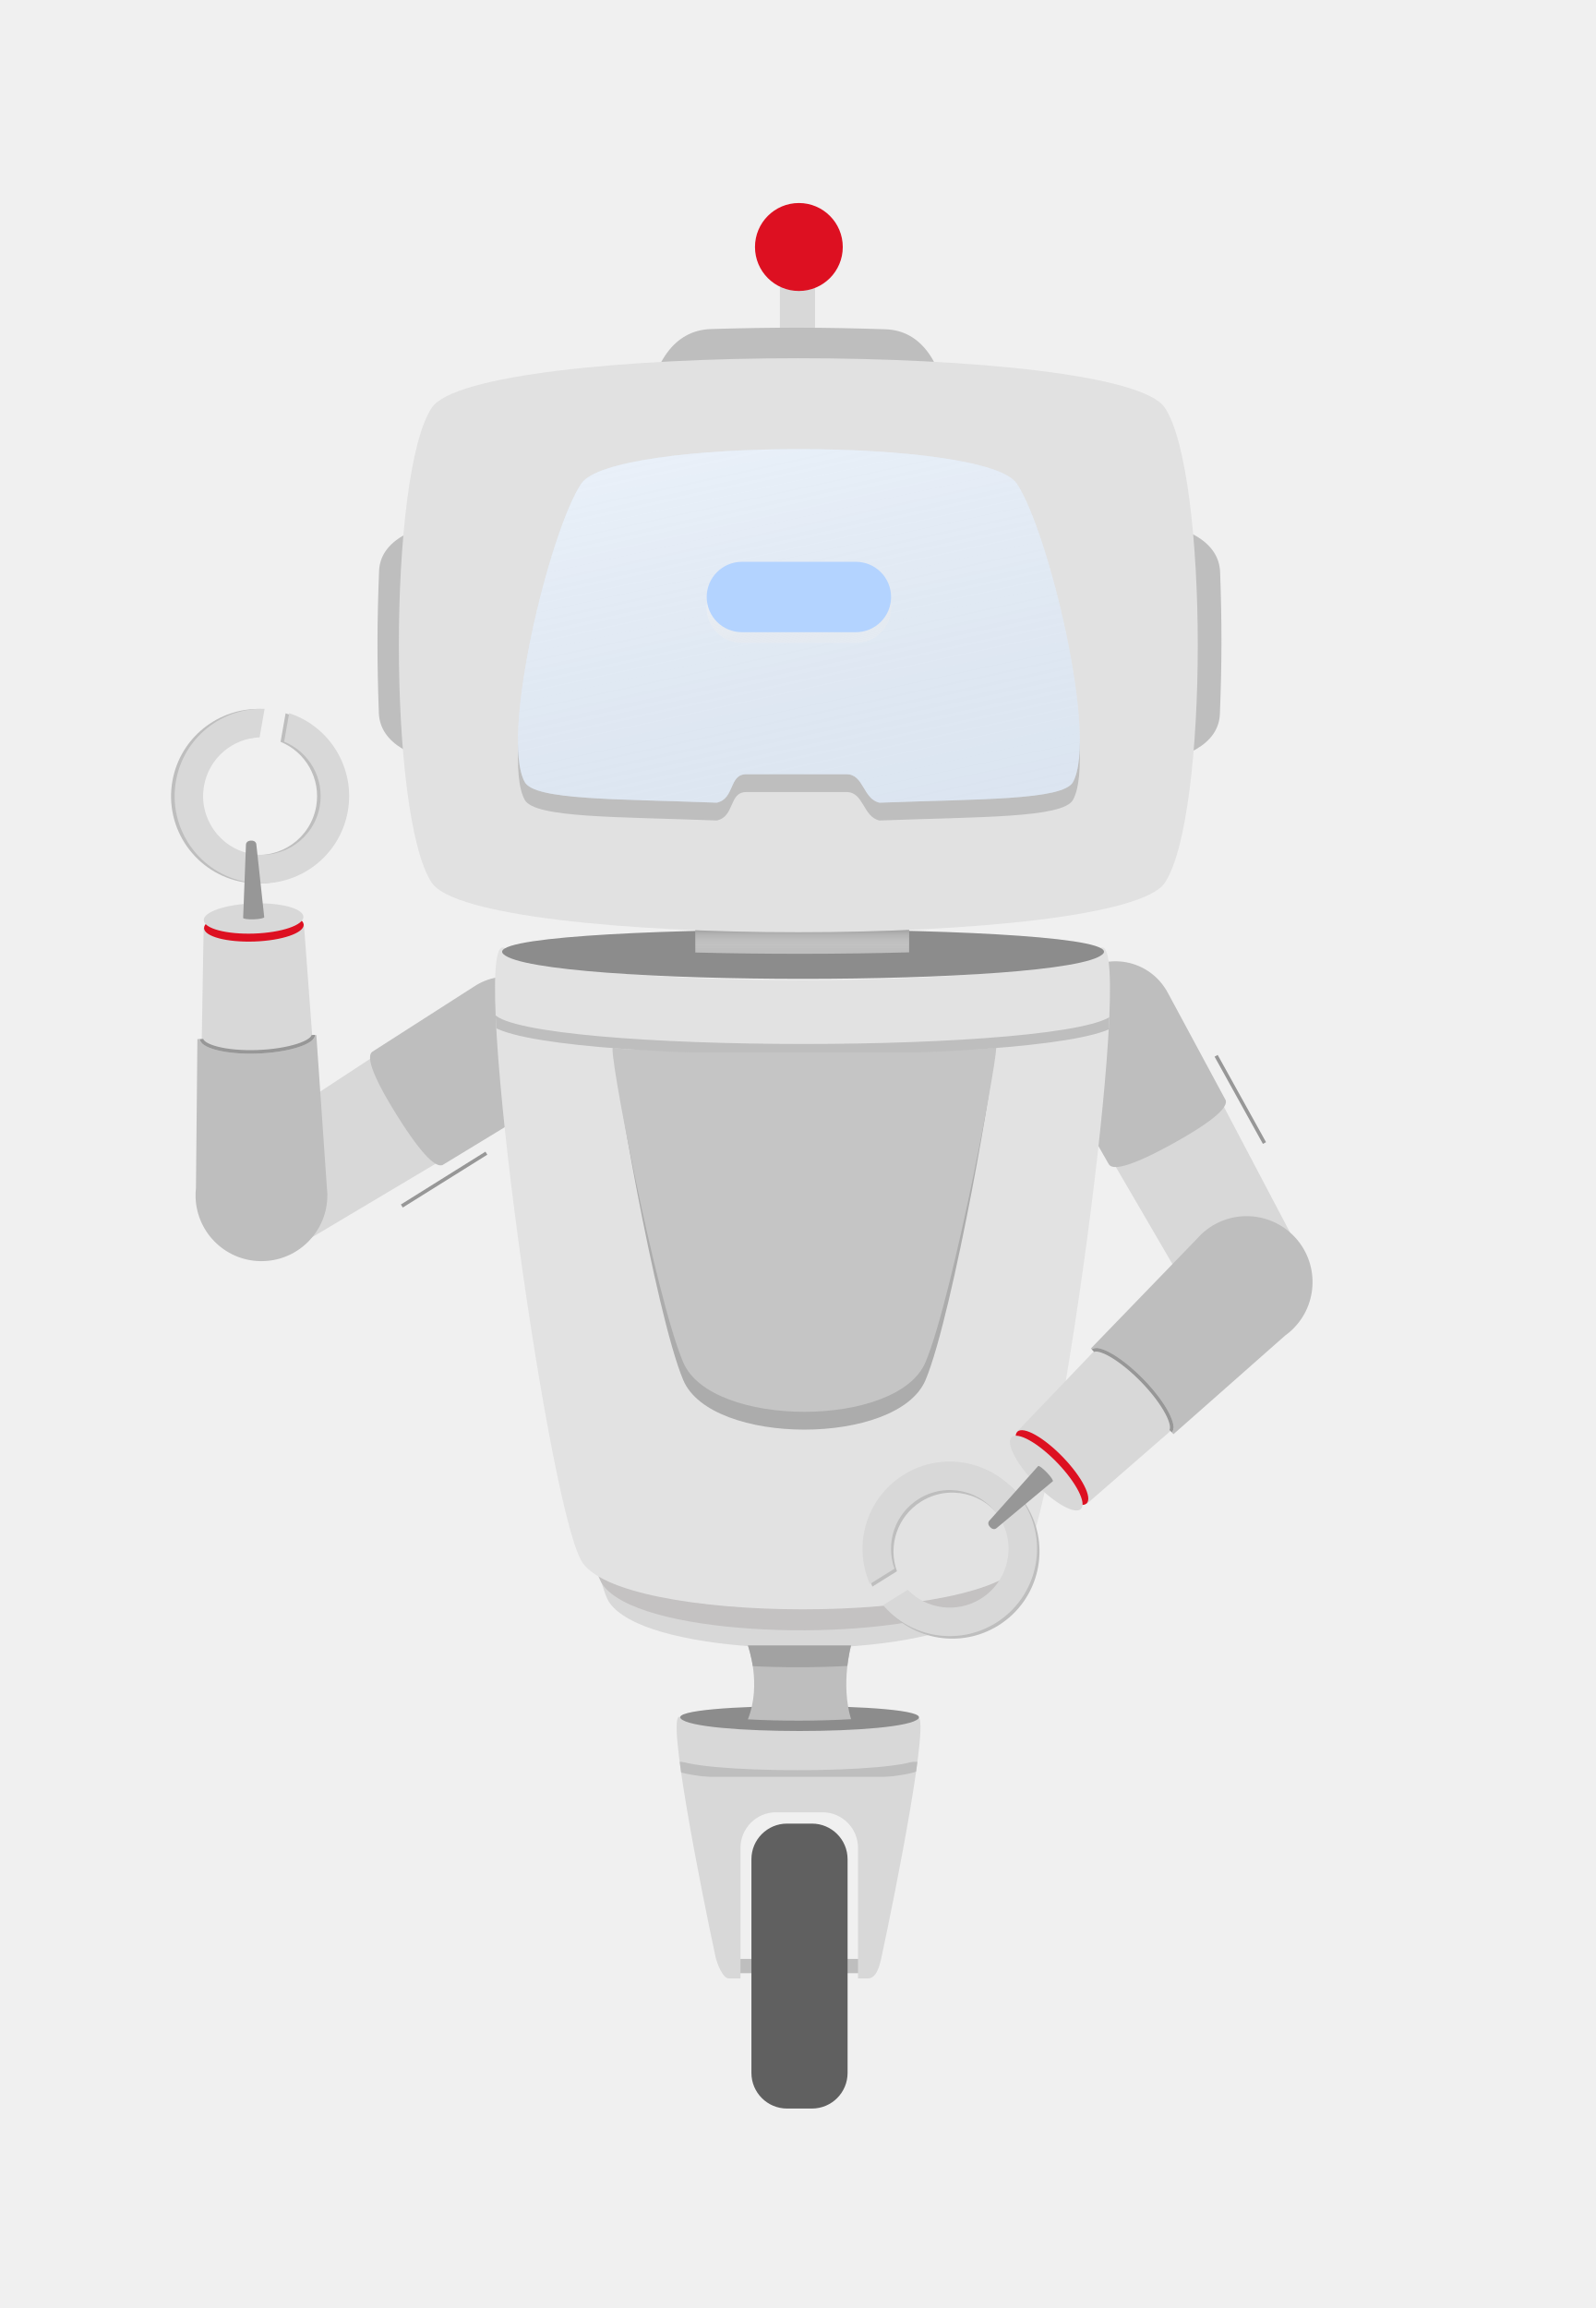
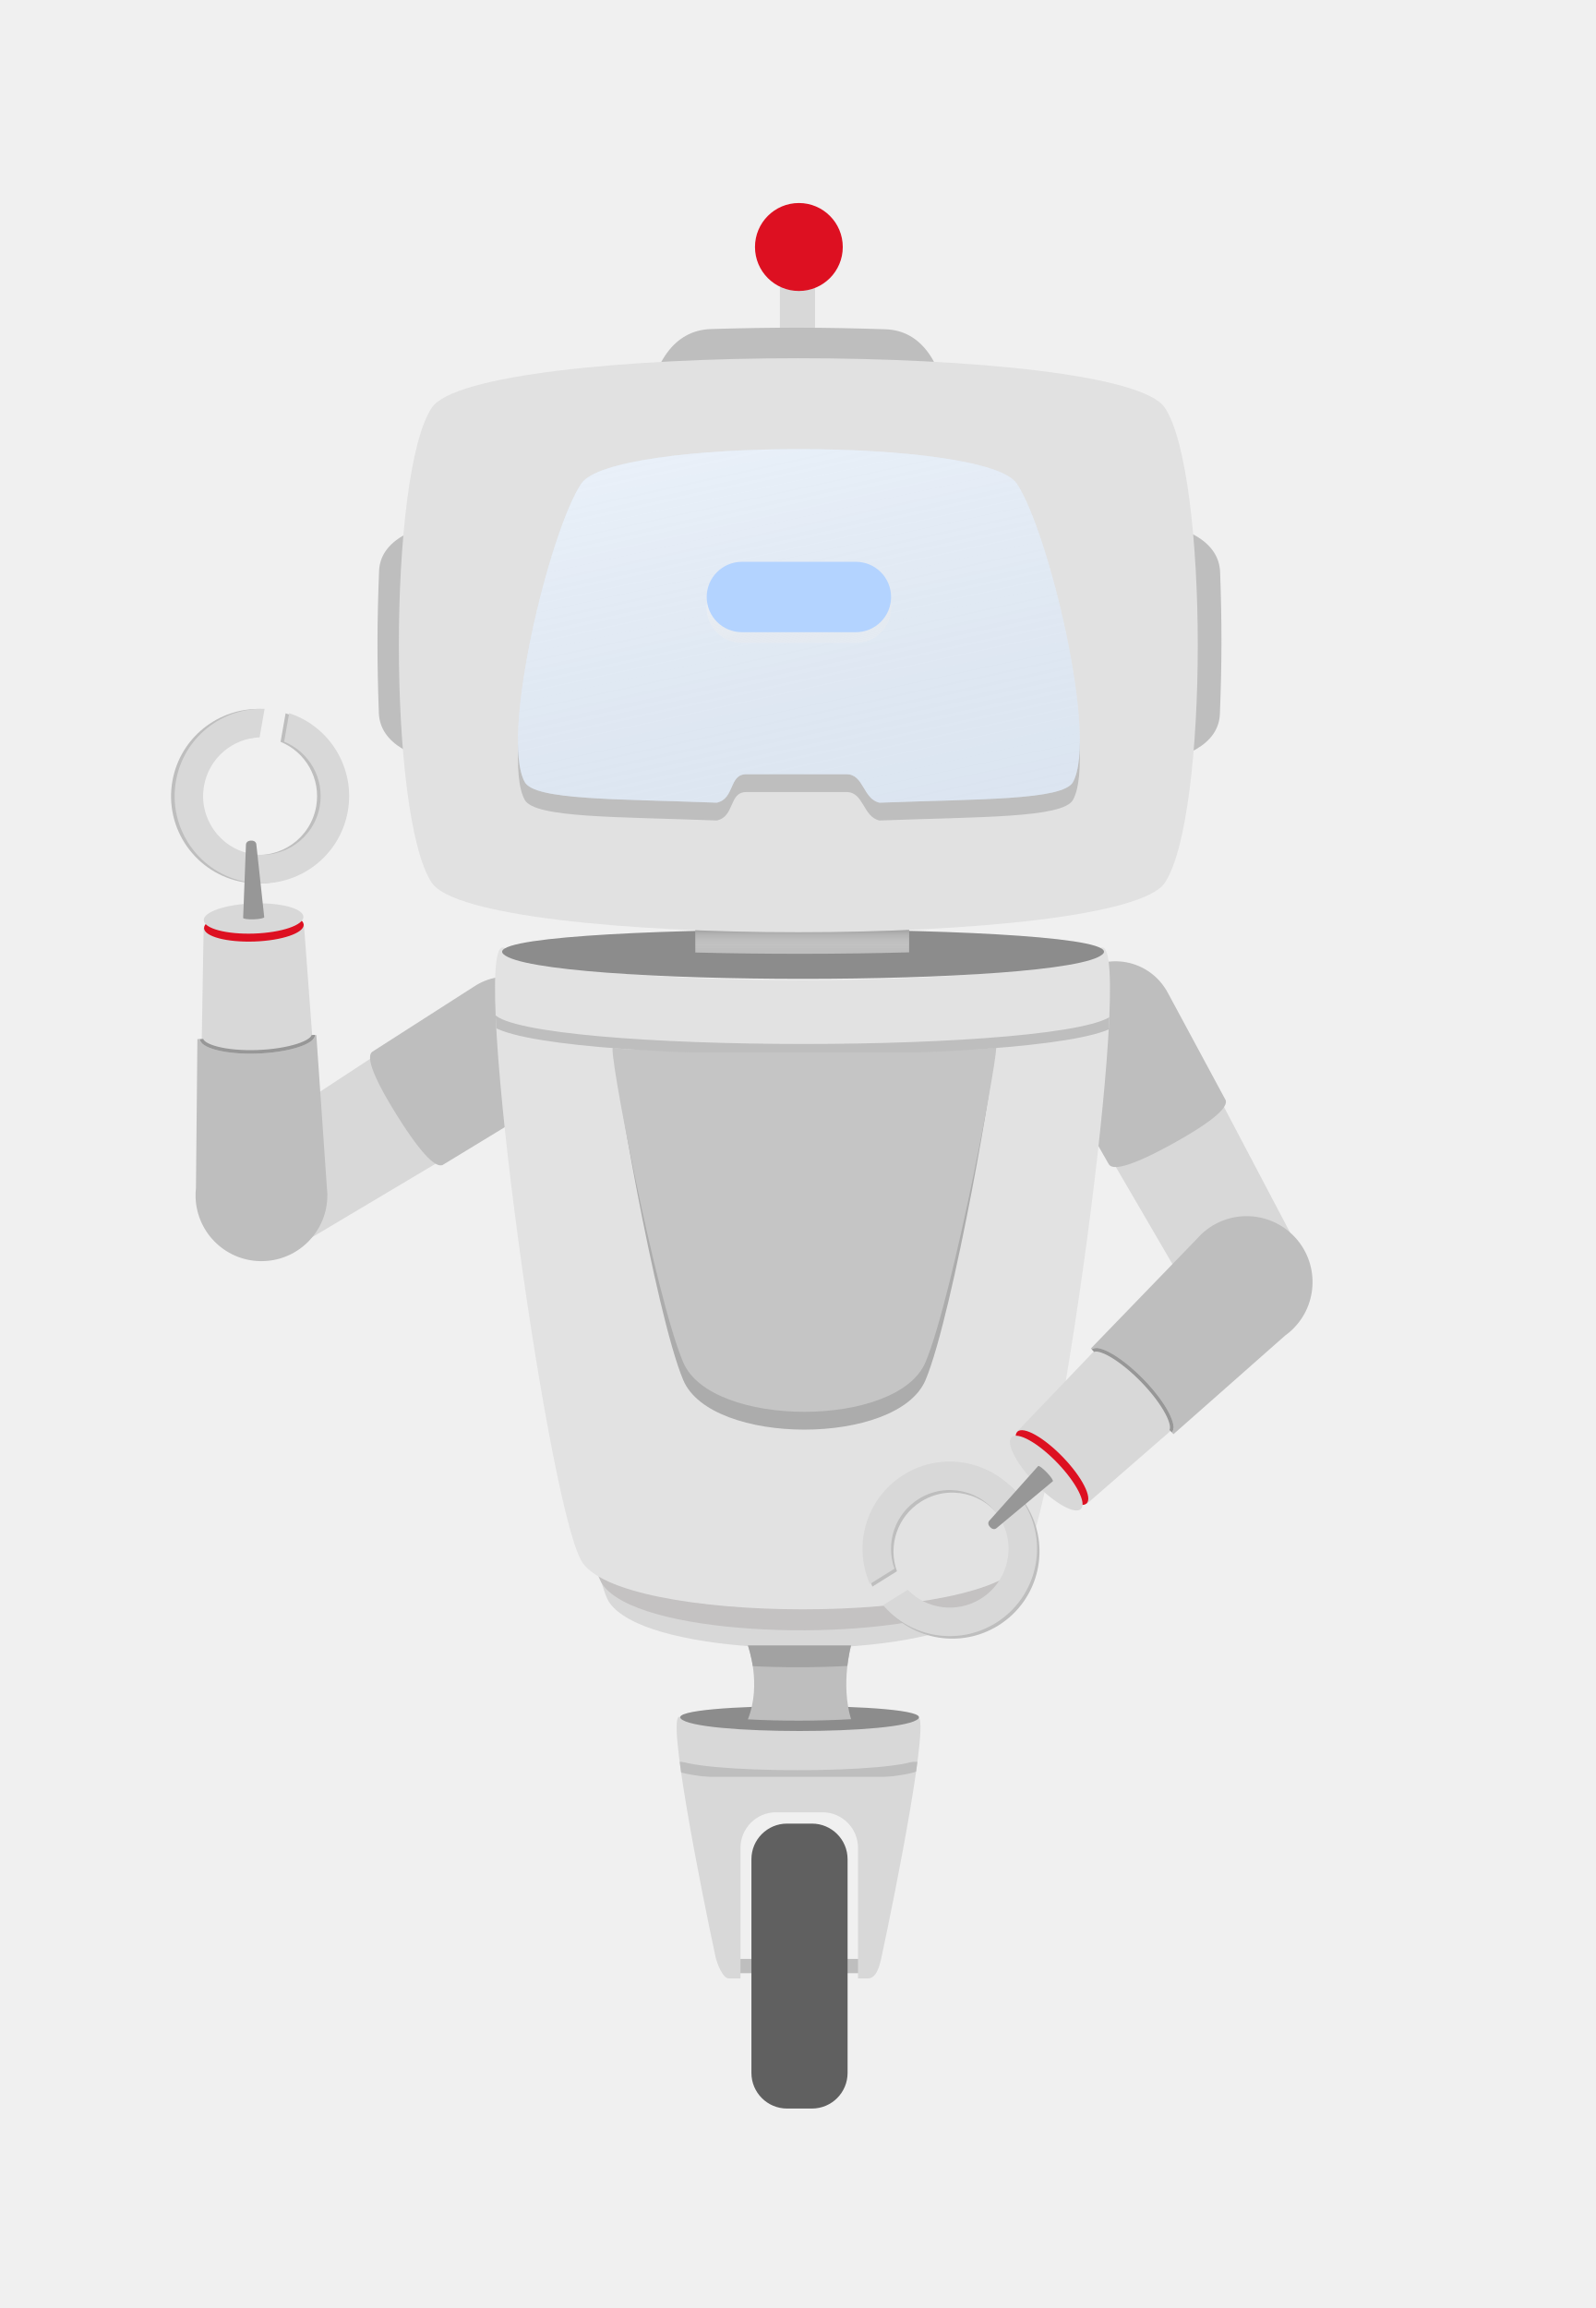
<svg xmlns="http://www.w3.org/2000/svg" xmlns:xlink="http://www.w3.org/1999/xlink" width="448px" height="648px" viewBox="0 0 448 648" version="1.1" id="svg2">
  <rect style="fill:#ffffff;fill-opacity:1;stroke:none" id="rect4029" width="1748.162" height="617.294" x="-2887.51" y="-201.794" />
  <rect style="fill:#c4dbfa;fill-opacity:1;stroke:none;stroke-width:0.722;stroke-linejoin:round;stroke-miterlimit:4;stroke-opacity:1;stroke-dasharray:none;stroke-dashoffset:0" id="rect3505" width="279.278" height="279.278" x="876.343" y="798.228" />
  <defs id="defs8">
    <path d="M169.468,0.574 C180.979,-10.905 158.707,153.423 148.734,171.947 C139.3,190.471 33.562,190.471 24.11,171.947 C14.119,153.423 -8.311,-10.905 3.211,0.574 C14.4,12.052 158.291,12.052 169.468,0.574 Z" id="path-1" />
    <linearGradient x1="50%" y1="5.479%" x2="50%" y2="91.4%" id="linearGradient-3">
      <stop stop-color="#0B0B0B" stop-opacity="0.733" offset="0%" id="stop12" />
      <stop stop-color="#FFFFFF" stop-opacity="0" offset="100%" id="stop14" />
    </linearGradient>
    <path d="M116.278,0.696 C116.278,0.696 116.278,12.425 116.278,12.379 C96.829,12.915 75.782,12.93 56.242,12.425 C56.242,12.425 56.242,0.696 56.242,0.696 C56.242,0.696 116.278,0.696 116.278,0.696 Z" id="path-4" />
    <linearGradient x1="2.984%" y1="-31.577%" x2="82.217%" y2="197.838%" id="linearGradient-5">
      <stop stop-color="#FFFFFF" stop-opacity="0.5" offset="0%" id="stop18" />
      <stop stop-color="#A9A9A9" stop-opacity="0.126" offset="100%" id="stop20" />
    </linearGradient>
    <path d="M179.515,78.801 C171.053,65.861 65.695,65.861 57.221,78.801 C48.471,91.741 34.276,149.652 41.36,162.592 C44.23,167.698 67.433,167.285 95.258,168.362 C100.386,167.285 98.594,160.379 103.556,160.379 L131.712,160.379 C136.586,160.379 136.261,167.301 140.964,168.37 C168.885,167.301 192.404,167.711 195.287,162.592 C202.383,149.652 188.253,91.741 179.515,78.801 Z" id="path-6" />
    <linearGradient x1="2.984%" y1="-31.577%" x2="104.67%" y2="114.738%" id="linearGradient-7">
      <stop stop-color="#FFFFFF" stop-opacity="0.5" offset="0%" id="stop24" />
      <stop stop-color="#A9A9A9" stop-opacity="0.126" offset="100%" id="stop26" />
    </linearGradient>
    <rect id="path-8" x="92.445" y="103.735" width="51.769" height="19.759" rx="9.88" />
    <path d="M49.295,62.981 C49.295,60.392 42.134,58.293 33.301,58.293 L33.301,58.293 C24.467,58.293 16.885,60.392 16.885,62.981" id="path-9" />
    <mask id="mask-10" maskContentUnits="userSpaceOnUse" maskUnits="objectBoundingBox" x="0" y="0" width="32.41" height="4.688" fill="white">
      <use xlink:href="#path-9" id="use31" />
    </mask>
    <path d="M49.295,62.981 C49.295,60.392 42.134,58.293 33.301,58.293 L33.301,58.293 C24.467,58.293 16.885,60.392 16.885,62.981" id="path-11" />
    <mask id="mask-12" maskContentUnits="userSpaceOnUse" maskUnits="objectBoundingBox" x="0" y="0" width="32.41" height="4.688" fill="white">
      <use xlink:href="#path-11" id="use35" />
    </mask>
    <path d="M50.93,73.468 C51.892,73.468 52.823,73.468 53.717,73.468 C56.195,73.469 57.046,69.714 57.544,67.405 C61.533,48.881 71.533,-1.447 67.544,0.032 C63.554,1.511 4.912,1.511 0.922,0.032 C-3.067,-1.447 6.933,48.881 10.922,67.405 C11.287,69.1 12.909,73.471 14.642,73.468 C15.565,73.467 16.673,73.466 17.93,73.466 L17.93,36.821 C17.93,31.297 22.415,26.819 27.921,26.819 L40.94,26.819 C46.458,26.819 50.93,31.289 50.93,36.821 L50.93,73.468 Z" id="path-13" />
    <path d="M28.975,20.683 C19.588,21.219 9.43,21.235 2.20569945e-07,20.729 C4,10.73 -2.84217094e-14,1.15891985e-05 0,3.64548602e-06 C-2.84217094e-14,-4.36210903e-06 28.975,3.291814e-06 28.975,3.47835898e-06 C28.975,3.64548659e-06 25.97,10.73 28.975,20.683 Z" id="path-15" />
    <linearGradient xlink:href="#linearGradient-3" id="linearGradient3409" x1="38.721" y1="3.026" x2="38.721" y2="26.181" gradientTransform="scale(2.227718,0.4488898)" gradientUnits="userSpaceOnUse" />
    <linearGradient xlink:href="#linearGradient-5" id="linearGradient3411" x1="35.022" y1="47.588" x2="134.182" y2="334.702" gradientTransform="scale(1.260662,0.7932338)" gradientUnits="userSpaceOnUse" />
    <linearGradient xlink:href="#linearGradient-7" id="linearGradient3413" x1="58.067" y1="157.811" x2="90.589" y2="204.607" gradientTransform="scale(1.618647,0.6178)" gradientUnits="userSpaceOnUse" />
    <linearGradient xlink:href="#linearGradient-7" id="linearGradient3488" gradientUnits="userSpaceOnUse" gradientTransform="scale(1.618647,0.6178)" x1="58.067" y1="157.811" x2="90.589" y2="204.607" />
    <linearGradient xlink:href="#linearGradient-3" id="linearGradient3255" x1="38.721" y1="3.026" x2="38.721" y2="26.181" gradientTransform="scale(2.227718,0.4488898)" gradientUnits="userSpaceOnUse" />
    <linearGradient xlink:href="#linearGradient-5" id="linearGradient3257" x1="35.022" y1="47.588" x2="134.182" y2="334.702" gradientTransform="scale(1.260662,0.7932338)" gradientUnits="userSpaceOnUse" />
    <linearGradient xlink:href="#linearGradient-7" id="linearGradient3259" x1="58.067" y1="157.811" x2="90.589" y2="204.607" gradientTransform="scale(1.618647,0.6178)" gradientUnits="userSpaceOnUse" />
    <linearGradient xlink:href="#linearGradient-3" id="linearGradient4187" gradientUnits="userSpaceOnUse" gradientTransform="scale(2.227718,0.4488898)" x1="38.721" y1="3.026" x2="38.721" y2="26.181" />
    <linearGradient xlink:href="#linearGradient-5" id="linearGradient4189" gradientUnits="userSpaceOnUse" gradientTransform="scale(1.260662,0.7932338)" x1="35.022" y1="47.588" x2="134.182" y2="334.702" />
    <linearGradient xlink:href="#linearGradient-7" id="linearGradient4191" gradientUnits="userSpaceOnUse" gradientTransform="scale(1.618647,0.6178)" x1="58.067" y1="157.811" x2="90.589" y2="204.607" />
    <linearGradient xlink:href="#linearGradient-3" id="linearGradient4275" gradientUnits="userSpaceOnUse" gradientTransform="scale(2.227718,0.4488898)" x1="38.721" y1="3.026" x2="38.721" y2="26.181" />
    <linearGradient xlink:href="#linearGradient-5" id="linearGradient4277" gradientUnits="userSpaceOnUse" gradientTransform="scale(1.260662,0.7932338)" x1="35.022" y1="47.588" x2="134.182" y2="334.702" />
    <linearGradient xlink:href="#linearGradient-7" id="linearGradient4279" gradientUnits="userSpaceOnUse" gradientTransform="scale(1.618647,0.6178)" x1="58.067" y1="157.811" x2="90.589" y2="204.607" />
  </defs>
  <g id="Page-1" stroke="none" stroke-width="1" fill="none" fill-rule="evenodd">
    <g id="Artboard-6-Copy-6">
      <g id="Arm---upper-Copy" transform="translate(332.664, 323.6177) rotate(-389) translate(-332.664, -323.6177) translate(311.664, 265.1177)">
        <path d="M19.5,1 C29.705,1 37.799,9.281 37.578,19.5 L35.889,97.647 C35.668,107.864 28.333,116.147 19.5,116.147 C10.669,116.147 3.332,107.866 3.111,97.647 L1.422,19.5 C1.201,9.283 9.292,1 19.5,1 Z" id="Rectangle-23" fill="#D8D8D8" />
        <path d="M38.61,17.109 C38.826,7.658 31.341,2.27373675e-13 21.894,2.27373675e-13 L17.106,2.27373675e-13 C7.659,2.20268248e-13 0.175,7.661 0.39,17.11 L0.776,51.071 C0.916,52.881 4.799,54.669 19.5,54.669 C33.804,54.669 37.866,52.976 38.202,51.218 L38.61,17.109 Z" id="Combined-Shape" fill="#BEBEBE" />
-         <polyline id="Path" stroke="#979797" points="41.9 67 41.9 39 41.9 39" />
      </g>
      <g id="Arm---upper-Copy-2" transform="translate(108.964, 316.3768) rotate(-302) translate(-108.964, -316.3768) translate(87.96405, 257.8768)">
        <path d="M19.5,1 C29.705,1 37.799,9.281 37.578,19.5 L35.889,97.647 C35.668,107.864 28.333,116.147 19.5,116.147 C10.669,116.147 3.332,107.866 3.111,97.647 L1.422,19.5 C1.201,9.283 9.292,1 19.5,1 Z" id="path46" fill="#D8D8D8" />
        <path d="M38.61,17.109 C38.826,7.658 31.341,2.27373675e-13 21.894,2.27373675e-13 L17.106,2.27373675e-13 C7.659,2.20268248e-13 0.175,7.661 0.39,17.11 L0.776,51.071 C0.916,52.881 4.799,54.669 19.5,54.669 C33.804,54.669 37.866,52.976 38.202,51.218 L38.61,17.109 Z" id="path48" fill="#BEBEBE" />
-         <polyline id="polyline50" stroke="#979797" points="41.9 67 41.9 39 41.9 39" />
      </g>
      <g id="body-copy" transform="translate(139, 255)">
        <path d="M133.475,199.898 C112.747,210.799 53.252,210.318 35.867,198.455 C33.786,197.07 32.286,195.53 31.508,193.835 C22.742,175.311 2.047,4.983 12.258,16.461 C22.171,27.94 149.58,27.94 159.488,16.461 C169.695,4.983 149.064,175.311 140.305,193.835 C139.247,196.144 136.852,198.165 133.475,199.898 Z" id="Rectangle-1-Copy-14" fill="#D8D8D8" />
        <path d="M160.861,20.461 C171.267,8.983 151.243,170.311 142.201,188.835 C141.109,191.144 138.633,193.165 135.139,194.898 C113.691,205.799 52.098,205.318 34.113,193.455 C31.96,192.07 30.41,190.53 29.606,188.835 C20.558,170.311 0.472,8.983 10.882,20.461 C20.987,31.94 150.761,31.94 160.861,20.461 Z" id="Rectangle-1-Copy-15" fill="#C4C2C2" />
        <g id="Group-3" transform="translate(0, 11)">
          <mask id="mask-2" fill="white">
            <use xlink:href="#path-1" id="use57" />
          </mask>
          <use id="Rectangle-1-Copy-12" fill="#E2E2E2" xlink:href="#path-1" />
          <path d="M34.181,32.118 C36.025,35.597 131.712,35.597 139.556,32.118 C141.4,28.64 128.719,102.968 120.875,121.492 C113.032,140.016 60.706,140.016 52.862,121.492 C45.018,102.968 32.337,28.64 34.181,32.118 Z" id="Rectangle-1-Copy-24" fill="#ACACAC" mask="url(#mask-2)" />
          <path d="M33.169,28.12 C35.013,29.598 133.701,29.598 140.544,28.12 C142.388,24.641 128.707,97.969 120.864,116.493 C113.02,135.017 60.694,135.017 52.85,116.493 C45.006,97.969 31.325,26.641 33.169,28.12 Z" id="Rectangle-1-Copy-23" fill="#C5C5C5" mask="url(#mask-2)" />
          <path d="M-1,20 C9.503,31.479 163.897,31.479 174.4,20" id="Rectangle-1-Copy-20" stroke="#BEBEBE" stroke-width="3" mask="url(#mask-2)" />
        </g>
        <path d="M2.39,12.915 C-7.683,3.695 180.683,3.695 170.61,12.915 C160.537,22.134 12.463,22.134 2.39,12.915 Z" id="Rectangle-1-Copy-11" fill="#8C8C8C" />
        <g id="Rectangle-1-Copy-13">
          <use fill="#BEBEBE" xlink:href="#path-4" id="use65" />
          <use fill="url(#linearGradient-3)" xlink:href="#path-4" id="use67" />
        </g>
      </g>
      <g id="head-copy" transform="translate(106, 57)">
        <path d="M0.376,143.109 C-0.146,128.743 -0.124,117.661 0.44,103.356 C1.794,69.068 146.987,101.348 146.987,101.348 L146.987,145.117 C146.987,145.117 1.647,178.114 0.376,143.109" id="Rectangle-1-Copy-10" fill="#BEBEBE" />
        <path d="M236.611,103.674 C237.133,118.04 237.111,129.122 236.547,143.427 C235.193,177.715 90,145.435 90,145.435 L90,101.666 C90,101.666 235.34,68.669 236.611,103.674" id="Rectangle-1-Copy-9" fill="#BEBEBE" />
        <g id="Group-4" transform="translate(106, 0)">
          <rect id="Combined-Shape-Copy-3" fill="#D8D8D8" x="7" y="16" width="9.861" height="19.759" />
-           <ellipse id="Oval-1" fill="#DD1021" cx="12.326" cy="12.349" rx="12.326" ry="12.349" />
+           <ellipse id="Oval-1" fill="#DD1021" cx="12.326" cy="12.349" rx="12.326" ry="12.349" d="m 24.652,12.349 c 0,6.82 -5.519,12.349 -12.326,12.349 C 5.519,24.699 0,19.17 0,12.349 0,5.529 5.519,0 12.326,0 19.133,0 24.652,5.529 24.652,12.349 z" />
        </g>
        <path d="M93.757,35.376 C111.39,34.854 124.993,34.875 142.551,35.441 C184.638,36.798 145.016,182.267 145.016,182.267 L91.292,182.267 C91.292,182.267 50.79,36.65 93.757,35.376 Z" id="Rectangle-1-Copy-5" fill="#BEBEBE" />
        <path d="M15.244,57.471 C27.57,38.947 208.762,38.947 221.088,57.471 C233.414,75.995 233.414,172.321 221.088,190.845 C208.762,209.369 27.57,209.369 15.244,190.845 C2.919,172.321 2.919,75.995 15.244,57.471 Z" id="path76" fill="#E1E1E1" />
        <path d="M179.515,83.801 C171.053,70.861 65.695,70.861 57.221,83.801 C48.471,96.741 34.276,154.652 41.36,167.592 C44.23,172.698 67.433,172.285 95.258,173.362 C100.386,172.285 98.594,165.379 103.556,165.379 L131.712,165.379 C136.586,165.379 136.261,172.301 140.964,173.37 C168.885,172.301 192.404,172.711 195.287,167.592 C202.383,154.652 188.253,96.741 179.515,83.801 Z" id="Combined-Shape-Copy-2" fill="#BEBEBE" />
        <g id="Combined-Shape-Copy-4">
          <use fill="#E2EFFF" xlink:href="#path-6" id="use80" />
          <use fill="url(#linearGradient-5)" xlink:href="#path-6" id="use82" />
        </g>
        <g id="Rectangle-3-Copy-2">
          <use fill="#EFF6FF" xlink:href="#path-8" id="use85" />
          <use fill="url(#linearGradient-7)" xlink:href="#path-8" id="use87" />
        </g>
        <rect id="Rectangle-3-Copy-3" fill="#B3D3FF" x="92.445" y="100.735" width="51.769" height="19.759" rx="9.88" />
      </g>
      <g id="Arm---lower-Copy-2" transform="translate(303.3869, 400.1529) rotate(-314) translate(-303.3869, -400.1529) translate(273.3869, 320.1529)">
        <polygon id="polygon91" fill="#D8D8D8" points="18.936 94.08 16 20 50.949 20 47.114 94.08" />
        <path d="M16.887,62.913 L16.533,62.912 L15.075,20.187 C15.025,19.633 15,19.072 15,18.505 C15,18.37 15.001,18.236 15.004,18.102 L15,17.976 L15.007,17.976 C15.287,8.001 23.462,2.47268872e-12 33.505,2.47268872e-12 C43.725,2.47268872e-12 52.01,8.285 52.01,18.505 C52.01,19.429 51.942,20.338 51.812,21.226 L49.952,62.949 L49.295,62.949 C49.235,60.374 42.097,58.293 33.301,58.293 C24.545,58.293 17.02,60.355 16.887,62.913 Z" id="path93" fill="#BEBEBE" />
        <path d="M33,89.765 C25.268,89.765 19,91.661 19,94 C19,96.339 25.268,98.235 33,98.235 C40.732,98.235 47,96.339 47,94 C47,91.661 40.732,89.765 33,89.765 Z" id="Oval-4" fill="#DD1021" transform="translate(33, 94) rotate(-360) translate(-33, -94) " />
        <use id="Oval-4-Copy-3" stroke="#979797" mask="url(#mask-10)" stroke-width="2" transform="translate(33.09045, 60.63712) rotate(-360) translate(-33.09045, -60.63712) " xlink:href="#path-9" />
        <path d="M33,92 C25.268,92 19,93.896 19,96.235 C19,98.573 25.268,100.469 33,100.469 C40.732,100.469 47,98.573 47,96.235 C47,93.896 40.732,92 33,92 Z" id="Oval-4-Copy" fill="#D8D8D8" transform="translate(33, 96.23472) rotate(-360) translate(-33, -96.23472) " />
        <path d="M34,154.752 C45.873,153.054 55,142.843 55,130.5 C55,116.969 44.031,106 30.5,106 C16.969,106 6,116.969 6,130.5 C6,142.843 15.127,153.054 27,154.752 L27,146.628 C19.568,145.023 14,138.412 14,130.5 C14,121.387 21.387,114 30.5,114 C39.613,114 47,121.387 47,130.5 C47,138.412 41.432,145.023 34,146.628 L34,154.752 Z" id="Combined-Shape-Copy" fill="#BEBEBE" transform="translate(30.5, 130.3759) rotate(-348) translate(-30.5, -130.3759) " />
        <path d="M33,154.752 C44.873,153.054 54,142.843 54,130.5 C54,116.969 43.031,106 29.5,106 C15.969,106 5,116.969 5,130.5 C5,142.843 14.127,153.054 26,154.752 L26,146.628 C18.568,145.023 13,138.412 13,130.5 C13,121.387 20.387,114 29.5,114 C38.613,114 46,121.387 46,130.5 C46,138.412 40.432,145.023 33,146.628 L33,154.752 Z" id="path99" fill="#D8D8D8" transform="translate(29.5, 130.3759) rotate(-348) translate(-29.5, -130.3759) " />
        <path d="M31.504,117 C31.504,117 31.504,118.117 32.962,118.117 C34.421,118.117 34.421,117 34.421,117 C34.421,117 35.916,96.631 35.925,96.514 C35.946,96.23 34.619,96 32.962,96 C31.306,96 29.979,96.23 30,96.514 C30.021,96.799 31.504,117 31.504,117 Z" id="Oval-4-Copy-2" fill="#979797" transform="translate(32.96249, 107.0585) rotate(-360) translate(-32.96249, -107.0585) " />
      </g>
      <g id="Arm---lower-Copy-3" transform="translate(74.77369, 273.9983) rotate(-542) translate(-74.77369, -273.9983) translate(44.77369, 193.9983)">
        <polygon id="polygon103" fill="#D8D8D8" points="18.936 94.08 16 20 50.949 20 47.114 94.08" />
        <path d="M16.887,62.913 L16.533,62.912 L15.075,20.187 C15.025,19.633 15,19.072 15,18.505 C15,18.37 15.001,18.236 15.004,18.102 L15,17.976 L15.007,17.976 C15.287,8.001 23.462,5.68434189e-14 33.505,5.68434189e-14 C43.725,5.68434189e-14 52.01,8.285 52.01,18.505 C52.01,19.429 51.942,20.338 51.812,21.226 L49.952,62.949 L49.295,62.949 C49.235,60.374 42.097,58.293 33.301,58.293 C24.545,58.293 17.02,60.355 16.887,62.913 Z" id="path105" fill="#BEBEBE" />
        <path d="M33,89.765 C25.268,89.765 19,91.661 19,94 C19,96.339 25.268,98.235 33,98.235 C40.732,98.235 47,96.339 47,94 C47,91.661 40.732,89.765 33,89.765 Z" id="path107" fill="#DD1021" transform="translate(33, 94) rotate(-360) translate(-33, -94) " />
        <use id="use109" stroke="#979797" mask="url(#mask-12)" stroke-width="2" transform="translate(33.09045, 60.63712) rotate(-360) translate(-33.09045, -60.63712) " xlink:href="#path-11" />
        <path d="M33,92 C25.268,92 19,93.896 19,96.235 C19,98.573 25.268,100.469 33,100.469 C40.732,100.469 47,98.573 47,96.235 C47,93.896 40.732,92 33,92 Z" id="path111" fill="#D8D8D8" transform="translate(33, 96.23472) rotate(-360) translate(-33, -96.23472) " />
        <path d="M34,154.752 C45.873,153.054 55,142.843 55,130.5 C55,116.969 44.031,106 30.5,106 C16.969,106 6,116.969 6,130.5 C6,142.843 15.127,153.054 27,154.752 L27,146.628 C19.568,145.023 14,138.412 14,130.5 C14,121.387 21.387,114 30.5,114 C39.613,114 47,121.387 47,130.5 C47,138.412 41.432,145.023 34,146.628 L34,154.752 Z" id="path113" fill="#BEBEBE" transform="translate(30.5, 130.3759) rotate(-348) translate(-30.5, -130.3759) " />
        <path d="M33,154.752 C44.873,153.054 54,142.843 54,130.5 C54,116.969 43.031,106 29.5,106 C15.969,106 5,116.969 5,130.5 C5,142.843 14.127,153.054 26,154.752 L26,146.628 C18.568,145.023 13,138.412 13,130.5 C13,121.387 20.387,114 29.5,114 C38.613,114 46,121.387 46,130.5 C46,138.412 40.432,145.023 33,146.628 L33,154.752 Z" id="path115" fill="#D8D8D8" transform="translate(29.5, 130.3759) rotate(-348) translate(-29.5, -130.3759) " />
        <path d="M31.504,117 C31.504,117 31.504,118.117 32.962,118.117 C34.421,118.117 34.421,117 34.421,117 C34.421,117 35.916,96.631 35.925,96.514 C35.946,96.23 34.619,96 32.962,96 C31.306,96 29.979,96.23 30,96.514 C30.021,96.799 31.504,117 31.504,117 Z" id="path117" fill="#979797" transform="translate(32.96249, 107.0585) rotate(-360) translate(-32.96249, -107.0585) " />
      </g>
      <g id="Group-3-Copy" transform="translate(190, 462)">
        <rect id="Rectangle-29" fill="#BEBEBE" x="16" y="88" width="37" height="4" />
        <g id="Group-2" transform="translate(0, 20)">
          <mask id="mask-14" fill="white">
            <use xlink:href="#path-13" id="use123" />
          </mask>
          <use id="use125" fill="#D8D8D8" xlink:href="#path-13" />
          <path d="M68.74,13 C64.564,17.667 3.176,17.667 -1,13" id="Rectangle-1-Copy-19" stroke="#BEBEBE" stroke-width="3" mask="url(#mask-14)" />
        </g>
        <path d="M67.897,20.5 C63.901,25.167 5.151,25.167 1.155,20.5 C-2.842,15.833 71.894,15.833 67.897,20.5 Z" id="Rectangle-1-Copy-18" fill="#8C8C8C" />
        <g id="Group" transform="translate(20, 0)">
          <mask id="mask-16" fill="white">
            <use xlink:href="#path-15" id="use131" />
          </mask>
          <use id="Rectangle-1-Copy-16" fill="#BEBEBE" xlink:href="#path-15" />
          <path d="M28.975,5.683 C19.588,6.219 9.43,6.235 2.20569916e-07,5.729 C-2.84217094e-14,-4.132 -5.68434189e-14,-15 -2.84217094e-14,-15 C-5.68434189e-14,-15 28.975,-15 28.975,-15 C28.975,-15 28.975,-4.451 28.975,5.683 Z" id="Rectangle-1-Copy-21" fill="#A2A2A2" mask="url(#mask-16)" />
        </g>
        <rect id="Rectangle-27" fill="#606060" x="21" y="50" width="27" height="80" rx="10" />
      </g>
    </g>
  </g>
  <g style="fill:none;stroke:none" id="g3267" transform="translate(479.2266,810.3869)">
    <g id="g3313" transform="translate(418.2616,19.11052)">
      <path style="fill:#ffffff" d="M 0.376,143.109 C -0.146,128.743 -0.124,117.661 0.44,103.356 1.794,69.068 146.987,101.348 146.987,101.348 l 0,43.769 c 0,0 -145.34,32.997 -146.611,-2.008" id="path3315" />
      <path style="fill:#ffffff" d="m 236.611,103.674 c 0.522,14.365 0.5,25.448 -0.065,39.752 C 235.193,177.715 90,145.435 90,145.435 l 0,-43.769 c 0,0 145.34,-32.997 146.611,2.008" id="path3317" />
      <g id="g3319" transform="translate(106,0)" style="fill:#ffffff">
        <rect style="fill:#ffffff" id="rect3321" x="7" y="16" width="9.861" height="19.759" />
        <ellipse style="fill:#ffffff" d="m 24.652,12.349 c 0,6.82 -5.519,12.349 -12.326,12.349 C 5.519,24.699 0,19.17 0,12.349 0,5.529 5.519,0 12.326,0 19.133,0 24.652,5.529 24.652,12.349 z" id="ellipse3323" cx="12.326" cy="12.349" rx="12.326" ry="12.349" />
      </g>
      <path style="fill:#ffffff" d="m 93.757,35.376 c 17.633,-0.523 31.236,-0.501 48.794,0.065 42.087,1.357 2.465,146.825 2.465,146.825 l -53.724,0 c 0,0 -40.502,-145.617 2.465,-146.89 z" id="path3325" />
      <path style="fill:#ffffff" d="m 15.244,57.471 c 12.326,-18.524 193.518,-18.524 205.843,0 12.326,18.524 12.326,114.849 0,133.373 -12.326,18.524 -193.518,18.524 -205.843,0 -12.326,-18.524 -12.326,-114.849 0,-133.373 z" id="path3327" />
      <path style="fill:#bebebe" d="m 179.515,83.801 c -8.462,-12.94 -113.82,-12.94 -122.294,0 -8.75,12.94 -22.945,70.85 -15.861,83.791 2.87,5.106 26.074,4.693 53.899,5.77 5.128,-1.076 3.336,-7.983 8.298,-7.983 l 28.156,0 c 4.875,0 4.549,6.922 9.252,7.991 27.921,-1.069 51.44,-0.659 54.323,-5.778 7.096,-12.94 -7.034,-70.85 -15.772,-83.791 z" id="path3329" />
      <g id="g3331" style="fill:#dd1021;fill-opacity:1">
        <use height="648" width="448" y="0" x="0" style="fill:#dd1021;fill-opacity:1" xlink:href="#path-6" id="use3333" />
        <use height="648" width="448" y="0" x="0" style="fill:#dd1021;fill-opacity:1" xlink:href="#path-6" id="use3335" />
      </g>
      <g id="g3337">
        <use height="648" width="448" y="0" x="0" style="fill:#eff6ff" xlink:href="#path-8" id="use3339" />
        <use height="648" width="448" y="0" x="0" style="fill:url(#linearGradient3488)" xlink:href="#path-8" id="use3341" />
      </g>
      <rect style="fill:#ffffff" id="rect3343" x="92.445" y="100.735" width="51.769" height="19.759" rx="9.88" />
    </g>
  </g>
  <g id="g4193" transform="translate(-271.0235,55.5)">
    <text letter-spacing="-7.967" font-weight="bold" font-size="144" id="Automaton" style="font-size:224.716px;font-weight:bold;letter-spacing:-12.432;fill:#dd1021;font-family:'Gotham-Bold, Gotham'" x="-2506.735" y="85.53">
      <tspan id="tspan14" y="313.367" x="-2130.648">Automaton</tspan>
    </text>
    <g style="fill:none;stroke:none" transform="translate(-1268,-276)" id="g3111">
      <g id="g3113">
        <g id="g3115" transform="matrix(0.8746197,-0.4848096,0.4848096,0.8746197,285.9356,282.6335)">
          <path style="fill:#d8d8d8" d="M 19.5,1 C 29.705,1 37.799,9.281 37.578,19.5 L 35.889,97.647 C 35.668,107.864 28.333,116.147 19.5,116.147 c -8.831,0 -16.168,-8.281 -16.389,-18.5 L 1.422,19.5 C 1.201,9.283 9.292,1 19.5,1 z" id="path3117" />
          <path style="fill:#bebebe" d="M 38.61,17.109 C 38.826,7.658 31.341,0 21.894,0 L 17.106,0 C 7.659,0 0.175,7.661 0.39,17.11 l 0.386,33.961 C 0.916,52.881 4.799,54.669 19.5,54.669 c 14.304,0 18.366,-1.692 18.702,-3.451 l 0.408,-34.109 z" id="path3119" />
          <polyline style="stroke:#979797" id="polyline3121" points="41.9 67 41.9 39 41.9 39" />
        </g>
        <g id="g3123" transform="matrix(0.5299193,0.8480481,-0.8480481,0.5299193,147.4466,267.5675)">
          <path style="fill:#d8d8d8" d="M 19.5,1 C 29.705,1 37.799,9.281 37.578,19.5 L 35.889,97.647 C 35.668,107.864 28.333,116.147 19.5,116.147 c -8.831,0 -16.168,-8.281 -16.389,-18.5 L 1.422,19.5 C 1.201,9.283 9.292,1 19.5,1 z" id="path3125" />
          <path style="fill:#bebebe" d="M 38.61,17.109 C 38.826,7.658 31.341,0 21.894,0 L 17.106,0 C 7.659,0 0.175,7.661 0.39,17.11 l 0.386,33.961 C 0.916,52.881 4.799,54.669 19.5,54.669 c 14.304,0 18.366,-1.692 18.702,-3.451 l 0.408,-34.109 z" id="path3127" />
          <polyline style="stroke:#979797" id="polyline3129" points="41.9 67 41.9 39 41.9 39" />
        </g>
        <g id="g3131" transform="translate(139,255)">
          <path style="fill:#d8d8d8" d="M 133.475,199.898 C 112.747,210.799 53.252,210.318 35.867,198.455 33.786,197.07 32.286,195.53 31.508,193.835 22.742,175.311 2.047,4.983 12.258,16.461 c 9.913,11.479 137.322,11.479 147.23,0 10.207,-11.479 -10.425,158.849 -19.183,177.373 -1.058,2.309 -3.453,4.33 -6.83,6.063 z" id="path3133" />
          <path style="fill:#c4c2c2" d="m 160.861,20.461 c 10.406,-11.479 -9.619,149.849 -18.66,168.373 -1.092,2.309 -3.569,4.33 -7.063,6.063 -21.448,10.901 -83.041,10.42 -101.026,-1.443 -2.152,-1.385 -3.703,-2.925 -4.507,-4.62 C 20.558,170.311 0.472,8.983 10.882,20.461 c 10.105,11.479 139.879,11.479 149.979,0 z" id="path3135" />
          <g id="g3137" transform="translate(0,11)">
            <mask id="mask3139" fill="white">
              <use height="648" width="448" y="0" x="0" xlink:href="#path-1" id="use3141" />
            </mask>
            <use height="648" width="448" y="0" x="0" style="fill:#e2e2e2" id="use3143" xlink:href="#path-1" />
            <path style="fill:#acacac" d="m 34.181,32.118 c 1.844,3.479 97.532,3.479 105.375,0 1.844,-3.479 -10.837,70.849 -18.681,89.373 -7.844,18.524 -60.17,18.524 -68.014,0 C 45.018,102.968 32.337,28.64 34.181,32.118 z" id="path3145" mask="url(#mask-2)" />
            <path style="fill:#c5c5c5" d="m 33.169,28.12 c 1.844,1.479 100.532,1.479 107.375,0 1.844,-3.479 -11.837,69.849 -19.681,88.373 -7.844,18.524 -60.17,18.524 -68.014,0 C 45.006,97.969 31.325,26.641 33.169,28.12 z" id="path3147" mask="url(#mask-2)" />
            <path style="stroke:#bebebe;stroke-width:3" d="M -1,20 C 9.503,31.479 163.897,31.479 174.4,20" id="path3149" mask="url(#mask-2)" />
          </g>
          <path style="fill:#8c8c8c" d="m 2.39,12.915 c -10.073,-9.22 178.293,-9.22 168.22,0 -10.073,9.22 -158.146,9.22 -168.22,0 z" id="path3151" />
          <g id="g3153">
            <use height="648" width="448" y="0" x="0" style="fill:#bebebe" xlink:href="#path-4" id="use3155" />
            <use height="648" width="448" y="0" x="0" style="fill:url(#linearGradient4275)" xlink:href="#path-4" id="use3157" />
          </g>
        </g>
        <g id="g3159" transform="translate(106,57)">
          <path style="fill:#bebebe" d="M 0.376,143.109 C -0.146,128.743 -0.124,117.661 0.44,103.356 1.794,69.068 146.987,101.348 146.987,101.348 l 0,43.769 c 0,0 -145.34,32.997 -146.611,-2.008" id="path3161" />
          <path style="fill:#bebebe" d="m 236.611,103.674 c 0.522,14.365 0.5,25.448 -0.065,39.752 C 235.193,177.715 90,145.435 90,145.435 l 0,-43.769 c 0,0 145.34,-32.997 146.611,2.008" id="path3163" />
          <g id="g3165" transform="translate(106,0)">
            <rect style="fill:#d8d8d8" id="rect3167" x="7" y="16" width="9.861" height="19.759" />
            <ellipse style="fill:#dd1021" d="m 24.652,12.349 c 0,6.82 -5.519,12.349 -12.326,12.349 C 5.519,24.699 0,19.17 0,12.349 0,5.529 5.519,0 12.326,0 19.133,0 24.652,5.529 24.652,12.349 z" id="ellipse3169" cx="12.326" cy="12.349" rx="12.326" ry="12.349" />
          </g>
          <path style="fill:#bebebe" d="m 93.757,35.376 c 17.633,-0.523 31.236,-0.501 48.794,0.065 42.087,1.357 2.465,146.825 2.465,146.825 l -53.724,0 c 0,0 -40.502,-145.617 2.465,-146.89 z" id="path3171" />
          <path style="fill:#e1e1e1" d="m 15.244,57.471 c 12.326,-18.524 193.518,-18.524 205.843,0 12.326,18.524 12.326,114.849 0,133.373 -12.326,18.524 -193.518,18.524 -205.843,0 -12.326,-18.524 -12.326,-114.849 0,-133.373 z" id="path3173" />
          <path style="fill:#bebebe" d="m 179.515,83.801 c -8.462,-12.94 -113.82,-12.94 -122.294,0 -8.75,12.94 -22.945,70.85 -15.861,83.791 2.87,5.106 26.074,4.693 53.899,5.77 5.128,-1.076 3.336,-7.983 8.298,-7.983 l 28.156,0 c 4.875,0 4.549,6.922 9.252,7.991 27.921,-1.069 51.44,-0.659 54.323,-5.778 7.096,-12.94 -7.034,-70.85 -15.772,-83.791 z" id="path3175" />
          <g id="g3177">
            <use height="648" width="448" y="0" x="0" style="fill:#e2efff" xlink:href="#path-6" id="use3179" />
            <use height="648" width="448" y="0" x="0" style="fill:url(#linearGradient4277)" xlink:href="#path-6" id="use3181" />
          </g>
          <g id="g3183">
            <use height="648" width="448" y="0" x="0" style="fill:#eff6ff" xlink:href="#path-8" id="use3185" />
            <use height="648" width="448" y="0" x="0" style="fill:url(#linearGradient4279)" xlink:href="#path-8" id="use3187" />
          </g>
          <rect style="fill:#b3d3ff" id="rect3189" x="92.445" y="100.735" width="51.769" height="19.759" rx="9.88" />
        </g>
        <g id="g3191" transform="matrix(0.6946584,0.7193398,-0.7193398,0.6946584,340.0944,323)">
          <polygon style="fill:#d8d8d8" id="polygon3193" points="16,20 50.949,20 47.114,94.08 18.936,94.08 " />
          <path style="fill:#bebebe" d="m 16.887,62.913 -0.354,-3.91e-4 -1.457,-42.725 C 15.025,19.633 15,19.072 15,18.505 c 0,-0.135 0.001,-0.269 0.004,-0.403 L 15,17.976 l 0.007,0 C 15.287,8.001 23.462,0 33.505,0 c 10.22,0 18.505,8.285 18.505,18.505 0,0.924 -0.068,1.833 -0.199,2.721 l -1.859,41.724 -0.657,-7.27e-4 c -0.06,-2.574 -7.198,-4.656 -15.994,-4.656 -8.756,0 -16.281,2.062 -16.413,4.62 z" id="path3195" />
          <path style="fill:#dd1021" d="m 33,89.765 c -7.732,0 -14,1.896 -14,4.235 0,2.339 6.268,4.235 14,4.235 7.732,0 14,-1.896 14,-4.235 0,-2.339 -6.268,-4.235 -14,-4.235 z" id="path3197" />
          <use height="648" width="448" y="0" x="0" style="stroke:#979797;stroke-width:2" id="use3199" mask="url(#mask-10)" xlink:href="#path-9" />
          <path style="fill:#d8d8d8" d="m 33,92 c -7.732,0 -14,1.896 -14,4.235 0,2.339 6.268,4.235 14,4.235 7.732,0 14,-1.896 14,-4.235 C 47,93.896 40.732,92 33,92 z" id="path3201" />
          <path style="fill:#bebebe" d="M 34,154.752 C 45.873,153.054 55,142.843 55,130.5 55,116.969 44.031,106 30.5,106 16.969,106 6,116.969 6,130.5 c 0,12.343 9.127,22.554 21,24.252 l 0,-8.124 C 19.568,145.023 14,138.412 14,130.5 14,121.387 21.387,114 30.5,114 c 9.113,0 16.5,7.387 16.5,16.5 0,7.912 -5.568,14.523 -13,16.128 l 0,8.124 z" id="path3203" transform="matrix(0.9781476,0.2079117,-0.2079117,0.9781476,27.77318,-3.492279)" />
          <path style="fill:#d8d8d8" d="M 33,154.752 C 44.873,153.054 54,142.843 54,130.5 54,116.969 43.031,106 29.5,106 15.969,106 5,116.969 5,130.5 c 0,12.343 9.127,22.554 21,24.252 l 0,-8.124 C 18.568,145.023 13,138.412 13,130.5 13,121.387 20.387,114 29.5,114 c 9.113,0 16.5,7.387 16.5,16.5 0,7.912 -5.568,14.523 -13,16.128 l 0,8.124 z" id="path3205" transform="matrix(0.9781476,0.2079117,-0.2079117,0.9781476,27.75133,-3.284368)" />
          <path style="fill:#979797" d="m 31.504,117 c 0,0 0,1.117 1.459,1.117 1.459,0 1.459,-1.117 1.459,-1.117 0,0 1.495,-20.369 1.503,-20.486 C 35.946,96.23 34.619,96 32.962,96 31.306,96 29.979,96.23 30,96.514 30.021,96.799 31.504,117 31.504,117 z" id="path3207" />
        </g>
        <g id="g3209" transform="matrix(-0.9993908,0.0348995,-0.0348995,-0.9993908,107.5474,352.9025)">
          <polygon style="fill:#d8d8d8" id="polygon3211" points="16,20 50.949,20 47.114,94.08 18.936,94.08 " />
          <path style="fill:#bebebe" d="m 16.887,62.913 -0.354,-3.91e-4 -1.457,-42.725 C 15.025,19.633 15,19.072 15,18.505 c 0,-0.135 0.001,-0.269 0.004,-0.403 L 15,17.976 l 0.007,0 C 15.287,8.001 23.462,0 33.505,0 c 10.22,0 18.505,8.285 18.505,18.505 0,0.924 -0.068,1.833 -0.199,2.721 l -1.859,41.724 -0.657,-7.27e-4 c -0.06,-2.574 -7.198,-4.656 -15.994,-4.656 -8.756,0 -16.281,2.062 -16.413,4.62 z" id="path3213" />
          <path style="fill:#dd1021" d="m 33,89.765 c -7.732,0 -14,1.896 -14,4.235 0,2.339 6.268,4.235 14,4.235 7.732,0 14,-1.896 14,-4.235 0,-2.339 -6.268,-4.235 -14,-4.235 z" id="path3215" />
          <use height="648" width="448" y="0" x="0" style="stroke:#979797;stroke-width:2" id="use3217" mask="url(#mask-12)" xlink:href="#path-11" />
          <path style="fill:#d8d8d8" d="m 33,92 c -7.732,0 -14,1.896 -14,4.235 0,2.339 6.268,4.235 14,4.235 7.732,0 14,-1.896 14,-4.235 C 47,93.896 40.732,92 33,92 z" id="path3219" />
          <path style="fill:#bebebe" d="M 34,154.752 C 45.873,153.054 55,142.843 55,130.5 55,116.969 44.031,106 30.5,106 16.969,106 6,116.969 6,130.5 c 0,12.343 9.127,22.554 21,24.252 l 0,-8.124 C 19.568,145.023 14,138.412 14,130.5 14,121.387 21.387,114 30.5,114 c 9.113,0 16.5,7.387 16.5,16.5 0,7.912 -5.568,14.523 -13,16.128 l 0,8.124 z" id="path3221" transform="matrix(0.9781476,0.2079117,-0.2079117,0.9781476,27.77318,-3.492279)" />
          <path style="fill:#d8d8d8" d="M 33,154.752 C 44.873,153.054 54,142.843 54,130.5 54,116.969 43.031,106 29.5,106 15.969,106 5,116.969 5,130.5 c 0,12.343 9.127,22.554 21,24.252 l 0,-8.124 C 18.568,145.023 13,138.412 13,130.5 13,121.387 20.387,114 29.5,114 c 9.113,0 16.5,7.387 16.5,16.5 0,7.912 -5.568,14.523 -13,16.128 l 0,8.124 z" id="path3223" transform="matrix(0.9781476,0.2079117,-0.2079117,0.9781476,27.75133,-3.284368)" />
          <path style="fill:#979797" d="m 31.504,117 c 0,0 0,1.117 1.459,1.117 1.459,0 1.459,-1.117 1.459,-1.117 0,0 1.495,-20.369 1.503,-20.486 C 35.946,96.23 34.619,96 32.962,96 31.306,96 29.979,96.23 30,96.514 30.021,96.799 31.504,117 31.504,117 z" id="path3225" />
        </g>
        <g id="g3227" transform="translate(190,462)">
          <rect style="fill:#bebebe" id="rect3229" x="16" y="88" width="37" height="4" />
          <g id="g3231" transform="translate(0,20)">
            <mask id="mask3233" fill="white">
              <use height="648" width="448" y="0" x="0" xlink:href="#path-13" id="use3235" />
            </mask>
            <use height="648" width="448" y="0" x="0" style="fill:#d8d8d8" id="use3237" xlink:href="#path-13" />
            <path style="stroke:#bebebe;stroke-width:3" d="M 68.74,13 C 64.564,17.667 3.176,17.667 -1,13" id="path3239" mask="url(#mask-14)" />
          </g>
          <path style="fill:#8c8c8c" d="m 67.897,20.5 c -3.997,4.667 -62.746,4.667 -66.742,0 -3.997,-4.667 70.739,-4.667 66.742,0 z" id="path3241" />
          <g id="g3243" transform="translate(20,0)">
            <mask id="mask3245" fill="white">
              <use height="648" width="448" y="0" x="0" xlink:href="#path-15" id="use3247" />
            </mask>
            <use height="648" width="448" y="0" x="0" style="fill:#bebebe" id="use3249" xlink:href="#path-15" />
            <path style="fill:#a2a2a2" d="M 28.975,5.683 C 19.588,6.219 9.43,6.235 2.2056992e-7,5.729 0,-4.132 0,-15 0,-15 c 0,-8e-6 28.975,-1e-6 28.975,-1e-6 0,1e-6 0,10.549 10e-7,20.683 z" id="path3251" mask="url(#mask-16)" />
          </g>
          <rect style="fill:#606060" id="rect3253" x="21" y="50" width="27" height="80" rx="10" />
        </g>
      </g>
    </g>
  </g>
</svg>
